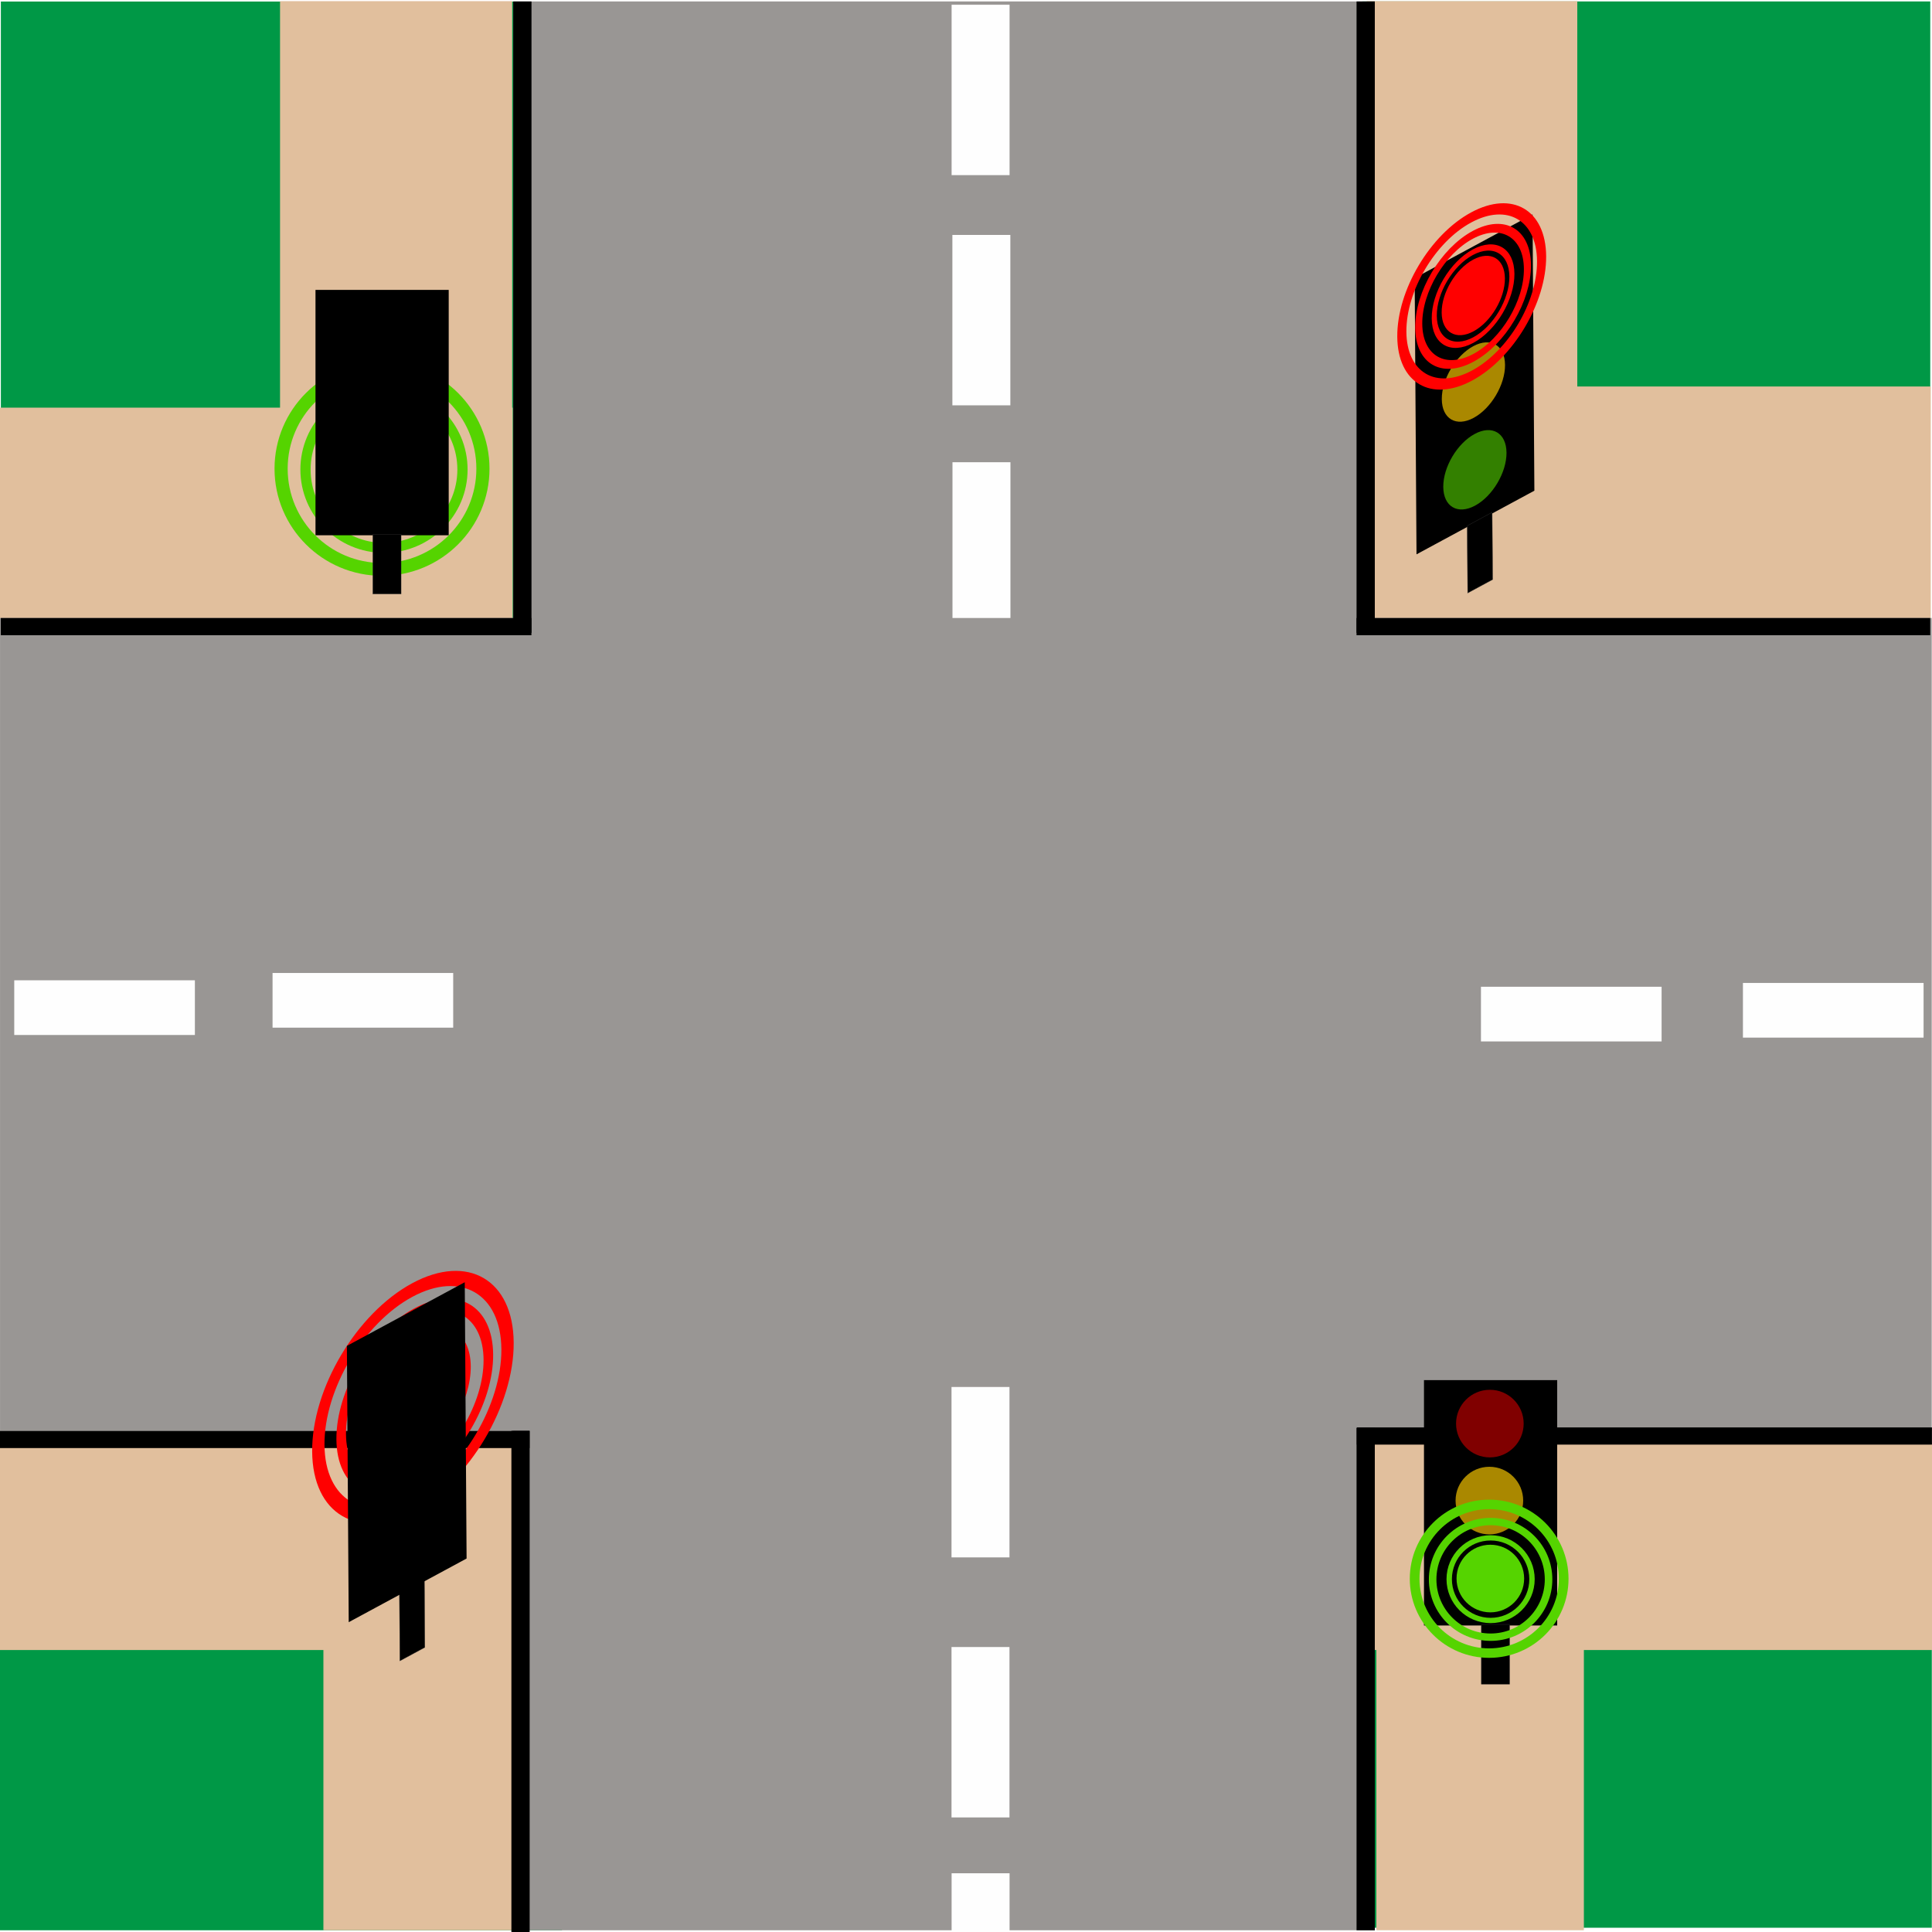
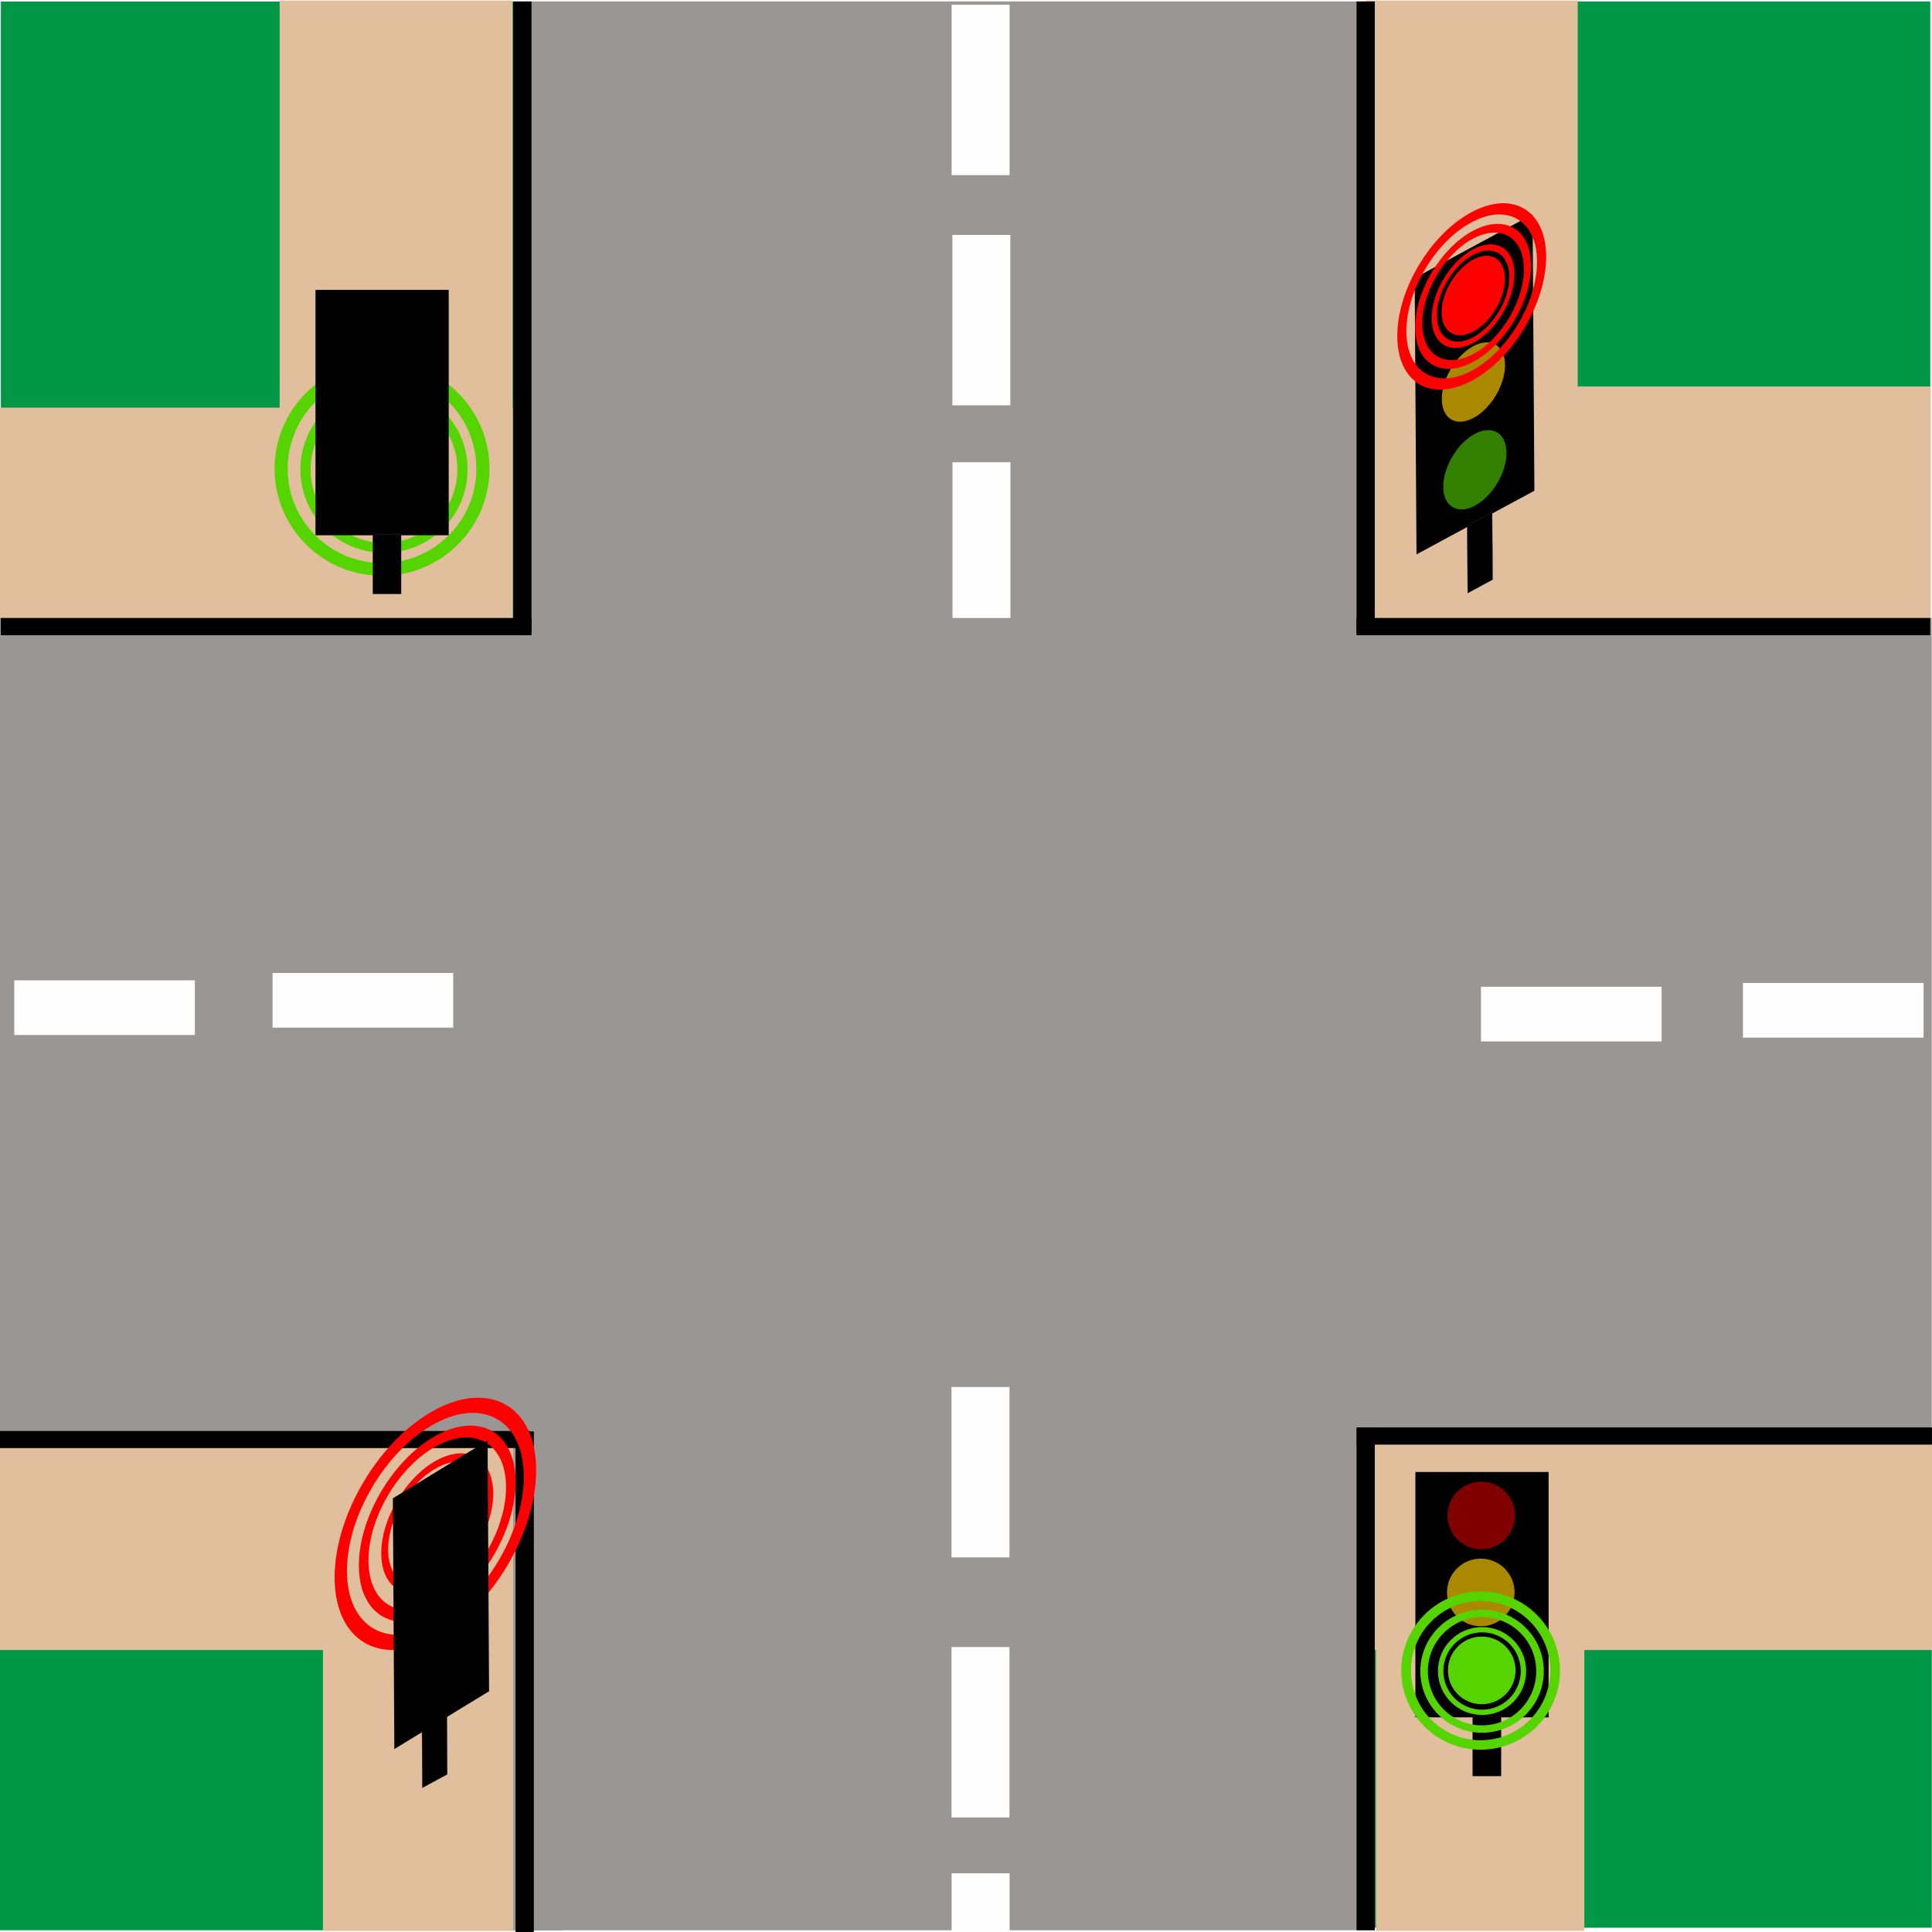
<svg xmlns="http://www.w3.org/2000/svg" xml:space="preserve" width="200mm" height="200mm" version="1.1" style="shape-rendering:geometricPrecision; text-rendering:geometricPrecision; image-rendering:optimizeQuality; fill-rule:evenodd; clip-rule:evenodd" viewBox="0 0 20000 20000">
  <defs>
    <style type="text/css">
   
    .str3 {stroke:#2B2A29;stroke-width:3.8}
    .str1 {stroke:#2B2A29;stroke-width:3.84}
    .str2 {stroke:#55D400;stroke-width:50}
    .str4 {stroke:red;stroke-width:50}
    .str0 {stroke:#E1BF9D;stroke-width:20}
    .fil8 {fill:none}
    .fil4 {fill:black}
    .fil0 {fill:#009846}
    .fil10 {fill:#338000}
    .fil7 {fill:#55D400}
    .fil5 {fill:maroon}
    .fil2 {fill:#999694}
    .fil6 {fill:#AA8800}
    .fil1 {fill:#E1BF9D}
    .fil3 {fill:#FEFEFE}
    .fil9 {fill:red}
   
  </style>
  </defs>
  <g id="Vrstva_x0020_1">
-     <g id="_2085256986752">
-       <rect id="rect1753" class="fil0" x="9" y="16" width="5493" height="6560" />
-       <rect class="fil1 str0" x="9" y="4230" width="5288" height="2168" />
-       <rect class="fil1 str0" transform="matrix(-3.63461E-014 -0.304135 -0.632321 9.55907E-014 5295.98 6404.4)" width="21007" height="3781" />
-       <rect id="rect1759" class="fil0" x="14103" y="15" width="5879" height="6382" />
-       <rect class="fil1 str0" transform="matrix(2.04765E-014 0.303998 0.573463 -5.67576E-014 14154 15.28)" width="21007" height="3781" />
-       <rect class="fil1 str0" x="14148" y="4011" width="5829" height="2391" />
-       <rect id="rect1755" class="fil0" y="14990" width="5818" height="4992" />
-       <g id="_2394366138448">
-         <rect class="fil1 str0" transform="matrix(-6.04539E-015 -0.240141 -0.52554 1.69976E-014 5340.11 19978.2)" width="21007" height="3781" />
-         <rect class="fil1 str0" y="14934" width="5387" height="2137" />
+     <rect id="rect1753" class="fil0" x="9" y="16" width="5493" height="6560" />
+     <rect class="fil1 str0" x="9" y="4230" width="5288" height="2168" />
+     <rect class="fil1 str0" transform="matrix(1.19521E-013 1 -1 1.51274E-013 5295.97 15.44)" width="6389" height="2391" />
+     <rect id="rect1759" class="fil0" x="14103" y="15" width="5879" height="6382" />
+     <rect class="fil1 str0" transform="matrix(6.73407E-014 1 -1 9.88711E-014 16322.3 15.28)" width="6386" height="2168" />
+     <rect class="fil1 str0" x="14148" y="4011" width="5829" height="2391" />
+     <rect id="rect1755" class="fil0" y="14990" width="5818" height="4992" />
+     <g id="_2394366138448">
+       <rect class="fil1 str0" transform="matrix(2.51523E-014 1 -1 3.24797E-014 5340.1 14933.6)" width="5045" height="1987" />
+       <rect class="fil1 str0" y="14934" width="5387" height="2137" />
+     </g>
+     <rect id="rect1757" class="fil0" x="14046" y="14955" width="5952" height="5001" />
+     <g id="_2394366135984">
+       <rect class="fil1 str0" transform="matrix(2.71507E-014 -1 1 3.00373E-014 14253.9 19978.2)" width="5045" height="2137" />
+       <rect class="fil1 str0" x="14204" y="14934" width="5793" height="2137" />
+     </g>
+     <rect id="rect42" class="fil2" x="5313" y="15" width="8919" height="19967" />
+     <rect id="rect106" class="fil3" x="9851" y="49" width="600" height="1764" />
+     <rect id="rect106-7" class="fil3" x="9859" y="2432" width="600" height="1764" />
+     <rect id="rect106-9" class="fil3" x="9860" y="4785" width="600" height="1764" />
+     <rect id="rect106-4" class="fil3" x="9850" y="17050" width="600" height="1764" />
+     <rect id="rect106-39" class="fil3" x="9851" y="19392" width="600" height="623" />
+     <rect id="rect42-8" class="fil2" transform="matrix(1.8713E-014 1 -1 3.73647E-014 19997 6397.49)" width="8415" height="19997" />
+     <rect id="rect106-3-1-9" class="fil3" transform="matrix(2.80389E-014 -1 1 2.49302E-014 147.443 10714.1)" width="566" height="1870" />
+     <rect id="rect106-7-1-1-8" class="fil3" transform="matrix(-2.81384E-014 1 -1 -2.50298E-014 19912.8 10175.5)" width="566" height="1870" />
+     <rect id="rect106-4-0" class="fil3" x="9850" y="14358" width="600" height="1764" />
+     <rect id="rect106-4-4" class="fil3" transform="matrix(2.80389E-014 -1 1 2.49302E-014 15330.8 10780.9)" width="566" height="1870" />
+     <rect id="rect106-4-42" class="fil3" transform="matrix(2.80389E-014 -1 1 2.49302E-014 2821.53 10638.3)" width="566" height="1870" />
+     <rect id="rect74-9-2-7" class="fil4" transform="matrix(1.53823E-014 -1 1 4.53583E-014 8.30664 6575.75)" width="178" height="5493" />
+     <rect id="rect74-9-2-7-9" class="fil4" transform="matrix(1.53823E-014 -1 1 4.55804E-014 -0.531368 14990.3)" width="178" height="5483" />
+     <rect id="rect74-9-2-7-5" class="fil4" transform="matrix(1.51603E-014 -1 1 4.62465E-014 14045.5 14954.6)" width="178" height="5954" />
+     <rect id="rect74-9-2-7-5-3" class="fil4" transform="matrix(1.51603E-014 -1 1 4.60245E-014 14042.7 6575.75)" width="178" height="5939" />
+     <rect id="rect74-9-2-7-5-1" class="fil4" x="14043" y="15" width="189" height="6536" />
+     <rect id="rect74-9-2-7-5-1-2" class="fil4" x="5313" y="15" width="189" height="6536" />
+     <rect id="rect74-9-2-7-5-1-2-6" class="fil4" x="14043" y="14782" width="189" height="5200" />
+     <rect id="rect74-9-2-7-5-1-2-6-9" class="fil4" x="5337" y="14818" width="189" height="5200" />
+     <g id="_1748598665712">
+       <rect id="rect2421" class="fil4" x="14652" y="15238" width="1379" height="2540" />
+       <circle id="path2423" class="fil5" cx="15334" cy="15688" r="350" />
+       <circle id="path2423-7" class="fil6" cx="15329" cy="16485" r="350" />
+       <circle id="path2423-2" class="fil7" cx="15339" cy="17292" r="350" />
+       <rect id="rect3261" class="fil4 str1" x="15246" y="17767" width="292" height="618" />
+       <g id="_2394366122640">
+         <ellipse class="fil8 str2" transform="matrix(-1.24253E-013 -1.52729 1.56237 -1.21463E-013 15342.3 17300.3)" rx="392" ry="384" />
+         <ellipse class="fil8 str2" transform="matrix(-1.59754E-013 -1.96364 2.00878 -1.56165E-013 15327.3 17294)" rx="392" ry="384" />
+         <ellipse class="fil8 str2" transform="matrix(-8.87524E-014 -1.0909 1.11599 -8.67568E-014 15342.3 17298.3)" rx="392" ry="384" />
      </g>
-       <rect id="rect1757" class="fil0" x="14046" y="14955" width="5952" height="5001" />
-       <g id="_2394366135984">
-         <rect class="fil1 str0" transform="matrix(6.50097E-015 -0.240141 0.565144 1.69976E-014 14253.9 19978.2)" width="21007" height="3781" />
-         <rect class="fil1 str0" x="14204" y="14934" width="5793" height="2137" />
+     </g>
+     <g id="_2394366123920">
+       <ellipse class="fil8 str2" transform="matrix(-1.68274E-013 -2.0684 2.11592 -1.64496E-013 3975 4860.53)" rx="392" ry="384" />
+       <ellipse class="fil8 str2" transform="matrix(-2.16354E-013 -2.65934 2.72047 -2.11493E-013 3954.59 4851.95)" rx="392" ry="384" />
+       <ellipse class="fil8 str2" transform="matrix(-1.20197E-013 -1.47739 1.51138 -1.17494E-013 3975 4857.75)" rx="392" ry="384" />
+     </g>
+     <rect id="rect2421_0" class="fil4" x="3266" y="3001" width="1379" height="2540" />
+     <rect id="rect3261_1" class="fil4 str1" x="3860" y="5530" width="292" height="618" />
+     <g id="_2394366119408">
+       <rect id="rect2421-2" class="fil4" transform="matrix(0.879871 -0.475212 0.0075041 1.13248 14644.7 2878.35)" width="1387" height="2526" />
+       <ellipse id="path2423-6" class="fil9" transform="matrix(0.884667 -0.477803 0.00703931 1.06234 15251.4 3058.99)" rx="370" ry="349" />
+       <ellipse id="path2423-7-9" class="fil6" transform="matrix(0.884667 -0.477803 0.00703931 1.06234 15252.8 3954.88)" rx="370" ry="349" />
+       <ellipse id="path2423-2-0" class="fil10" transform="matrix(0.884667 -0.477803 0.00703931 1.06234 15268 4863.22)" rx="370" ry="349" />
+       <rect id="rect3261-4" class="fil4 str3" transform="matrix(0.879871 -0.475212 0.0075041 1.13248 15188.8 5442.79)" width="293" height="615" />
+       <g>
+         <ellipse class="fil8 str4" transform="matrix(-0.0107525 -1.62271 1.46528 -0.791383 15249.3 3067.85)" rx="392" ry="384" />
+         <ellipse class="fil8 str4" transform="matrix(-0.0138245 -2.08631 1.88392 -1.01749 15235.1 3068.75)" rx="392" ry="384" />
+         <ellipse class="fil8 str4" transform="matrix(-0.00768015 -1.15905 1.04663 -0.565277 15249.3 3065.66)" rx="392" ry="384" />
      </g>
-       <rect id="rect42" class="fil2" x="5313" y="15" width="8919" height="19967" />
-       <rect id="rect106" class="fil3" x="9851" y="49" width="600" height="1764" />
-       <rect id="rect106-7" class="fil3" x="9859" y="2432" width="600" height="1764" />
-       <rect id="rect106-9" class="fil3" x="9860" y="4785" width="600" height="1764" />
-       <rect id="rect106-4" class="fil3" x="9850" y="17050" width="600" height="1764" />
-       <rect id="rect106-39" class="fil3" x="9851" y="19392" width="600" height="623" />
-       <rect id="rect42-8" class="fil2" transform="matrix(1.87128E-014 1 -0.99999 3.73647E-014 19997.1 6397.49)" width="8415" height="19997" />
-       <rect id="rect106-3-1-9" class="fil3" transform="matrix(2.80386E-014 -1 0.99999 2.49302E-014 147.442 10714.1)" width="566" height="1870" />
-       <rect id="rect106-7-1-1-8" class="fil3" transform="matrix(-2.81381E-014 1 -0.99999 -2.50298E-014 19912.8 10175.5)" width="566" height="1870" />
-       <rect id="rect106-4-0" class="fil3" x="9850" y="14358" width="600" height="1764" />
-       <rect id="rect106-4-4" class="fil3" transform="matrix(2.80386E-014 -1 0.99999 2.49302E-014 15330.8 10780.9)" width="566" height="1870" />
-       <rect id="rect106-4-42" class="fil3" transform="matrix(2.80386E-014 -1 0.99999 2.49302E-014 2821.53 10638.3)" width="566" height="1870" />
-       <rect id="rect74-9-2-7" class="fil4" transform="matrix(1.53821E-014 -1 0.99999 4.53583E-014 8.30165 6575.75)" width="178" height="5493" />
-       <rect id="rect74-9-2-7-9" class="fil4" transform="matrix(1.53821E-014 -1 0.99999 4.55804E-014 -0.536463 14990.3)" width="178" height="5483" />
-       <rect id="rect74-9-2-7-5" class="fil4" transform="matrix(1.51601E-014 -1 0.99999 4.62465E-014 14045.5 14954.6)" width="178" height="5954" />
-       <rect id="rect74-9-2-7-5-3" class="fil4" transform="matrix(1.51601E-014 -1 0.99999 4.60245E-014 14042.7 6575.75)" width="178" height="5939" />
-       <rect id="rect74-9-2-7-5-1" class="fil4" x="14043" y="15" width="189" height="6536" />
-       <rect id="rect74-9-2-7-5-1-2" class="fil4" x="5313" y="15" width="189" height="6536" />
-       <rect id="rect74-9-2-7-5-1-2-6" class="fil4" x="14043" y="14782" width="189" height="5200" />
-       <rect id="rect74-9-2-7-5-1-2-6-9" class="fil4" x="5294" y="14812" width="189" height="5200" />
-       <rect id="rect2421" class="fil4" x="14741" y="14287" width="1379" height="2540" />
-       <circle id="path2423" class="fil5" cx="15423" cy="14737" r="350" />
-       <circle id="path2423-7" class="fil6" cx="15418" cy="15534" r="350" />
-       <circle id="path2423-2" class="fil7" cx="15428" cy="16341" r="350" />
-       <rect id="rect3261" class="fil4 str1" x="15335" y="16816" width="292" height="618" />
-       <g id="_2394366122640">
-         <ellipse class="fil8 str2" transform="matrix(-1.24253E-013 -1.52729 1.56237 -1.21463E-013 15430.7 16349.5)" rx="392" ry="384" />
-         <ellipse class="fil8 str2" transform="matrix(-1.59754E-013 -1.96364 2.00878 -1.56165E-013 15415.7 16343.2)" rx="392" ry="384" />
-         <ellipse class="fil8 str2" transform="matrix(-8.87524E-014 -1.0909 1.11599 -8.67568E-014 15430.7 16347.5)" rx="392" ry="384" />
-       </g>
-       <g id="_2394366123920">
-         <ellipse class="fil8 str2" transform="matrix(-1.68274E-013 -2.0684 2.11592 -1.64496E-013 3975 4860.53)" rx="392" ry="384" />
-         <ellipse class="fil8 str2" transform="matrix(-2.16354E-013 -2.65934 2.72047 -2.11493E-013 3954.59 4851.95)" rx="392" ry="384" />
-         <ellipse class="fil8 str2" transform="matrix(-1.20197E-013 -1.47739 1.51138 -1.17494E-013 3975 4857.75)" rx="392" ry="384" />
-       </g>
-       <rect id="rect2421_0" class="fil4" x="3266" y="3001" width="1379" height="2540" />
-       <rect id="rect3261_1" class="fil4 str1" x="3860" y="5530" width="292" height="618" />
-       <g id="_2394366119408">
-         <rect id="rect2421-2" class="fil4" transform="matrix(0.937837 -0.506519 0.00704021 1.06247 14644.7 2878.34)" width="1301" height="2692" />
-         <ellipse id="path2423-6" class="fil9" transform="matrix(0.884667 -0.477803 0.00703931 1.06234 15251.4 3058.99)" rx="370" ry="349" />
-         <ellipse id="path2423-7-9" class="fil6" transform="matrix(0.884667 -0.477803 0.00703931 1.06234 15252.8 3954.88)" rx="370" ry="349" />
-         <ellipse id="path2423-2-0" class="fil10" transform="matrix(0.884667 -0.477803 0.00703931 1.06234 15268 4863.22)" rx="370" ry="349" />
-         <rect id="rect3261-4" class="fil4 str3" transform="matrix(0.937837 -0.506519 0.00704021 1.06247 15188.8 5442.78)" width="275" height="655" />
-         <g>
-           <ellipse class="fil8 str4" transform="matrix(-0.0107525 -1.62271 1.46528 -0.791383 15249.3 3067.85)" rx="392" ry="384" />
-           <ellipse class="fil8 str4" transform="matrix(-0.0138245 -2.08631 1.88392 -1.01749 15235.1 3068.75)" rx="392" ry="384" />
-           <ellipse class="fil8 str4" transform="matrix(-0.00768015 -1.15905 1.04663 -0.565277 15249.3 3065.66)" rx="392" ry="384" />
-         </g>
-       </g>
-       <rect id="rect3261-4_2" class="fil4 str3" transform="matrix(0.937837 -0.506519 0.00704021 1.06247 4135.08 16497.1)" width="275" height="655" />
-       <g id="_2394366116144">
-         <ellipse class="fil8 str4" transform="matrix(-0.0145566 -2.1968 1.98366 -1.07136 4293.75 14460.8)" rx="392" ry="384" />
-         <ellipse class="fil8 str4" transform="matrix(-0.0187153 -2.82442 2.55043 -1.37747 4274.56 14462)" rx="392" ry="384" />
-         <ellipse class="fil8 str4" transform="matrix(-0.0103973 -1.5691 1.41692 -0.765264 4293.73 14457.8)" rx="392" ry="384" />
-       </g>
-       <rect id="rect2421-2_3" class="fil4" transform="matrix(0.937837 -0.506519 0.00704021 1.06247 3591.02 13932.6)" width="1301" height="2692" />
    </g>
+     <rect id="rect3261-4_2" class="fil4 str3" transform="matrix(0.879871 -0.475212 0.0075041 1.13248 4367.61 17810)" width="293" height="615" />
+     <g id="_2394366116144">
+       <ellipse class="fil8 str4" transform="matrix(-0.0145566 -2.1968 1.98366 -1.07136 4526.28 15773.7)" rx="392" ry="384" />
+       <ellipse class="fil8 str4" transform="matrix(-0.0187153 -2.82442 2.55043 -1.37747 4507.09 15774.9)" rx="392" ry="384" />
+       <ellipse class="fil8 str4" transform="matrix(-0.0103973 -1.5691 1.41692 -0.765264 4526.26 15770.7)" rx="392" ry="384" />
+     </g>
+     <rect id="rect2421-2_3" class="fil4" transform="matrix(0.707004 -0.431186 0.00602978 1.02756 4066.99 15510.5)" width="1387" height="2526" />
  </g>
</svg>
